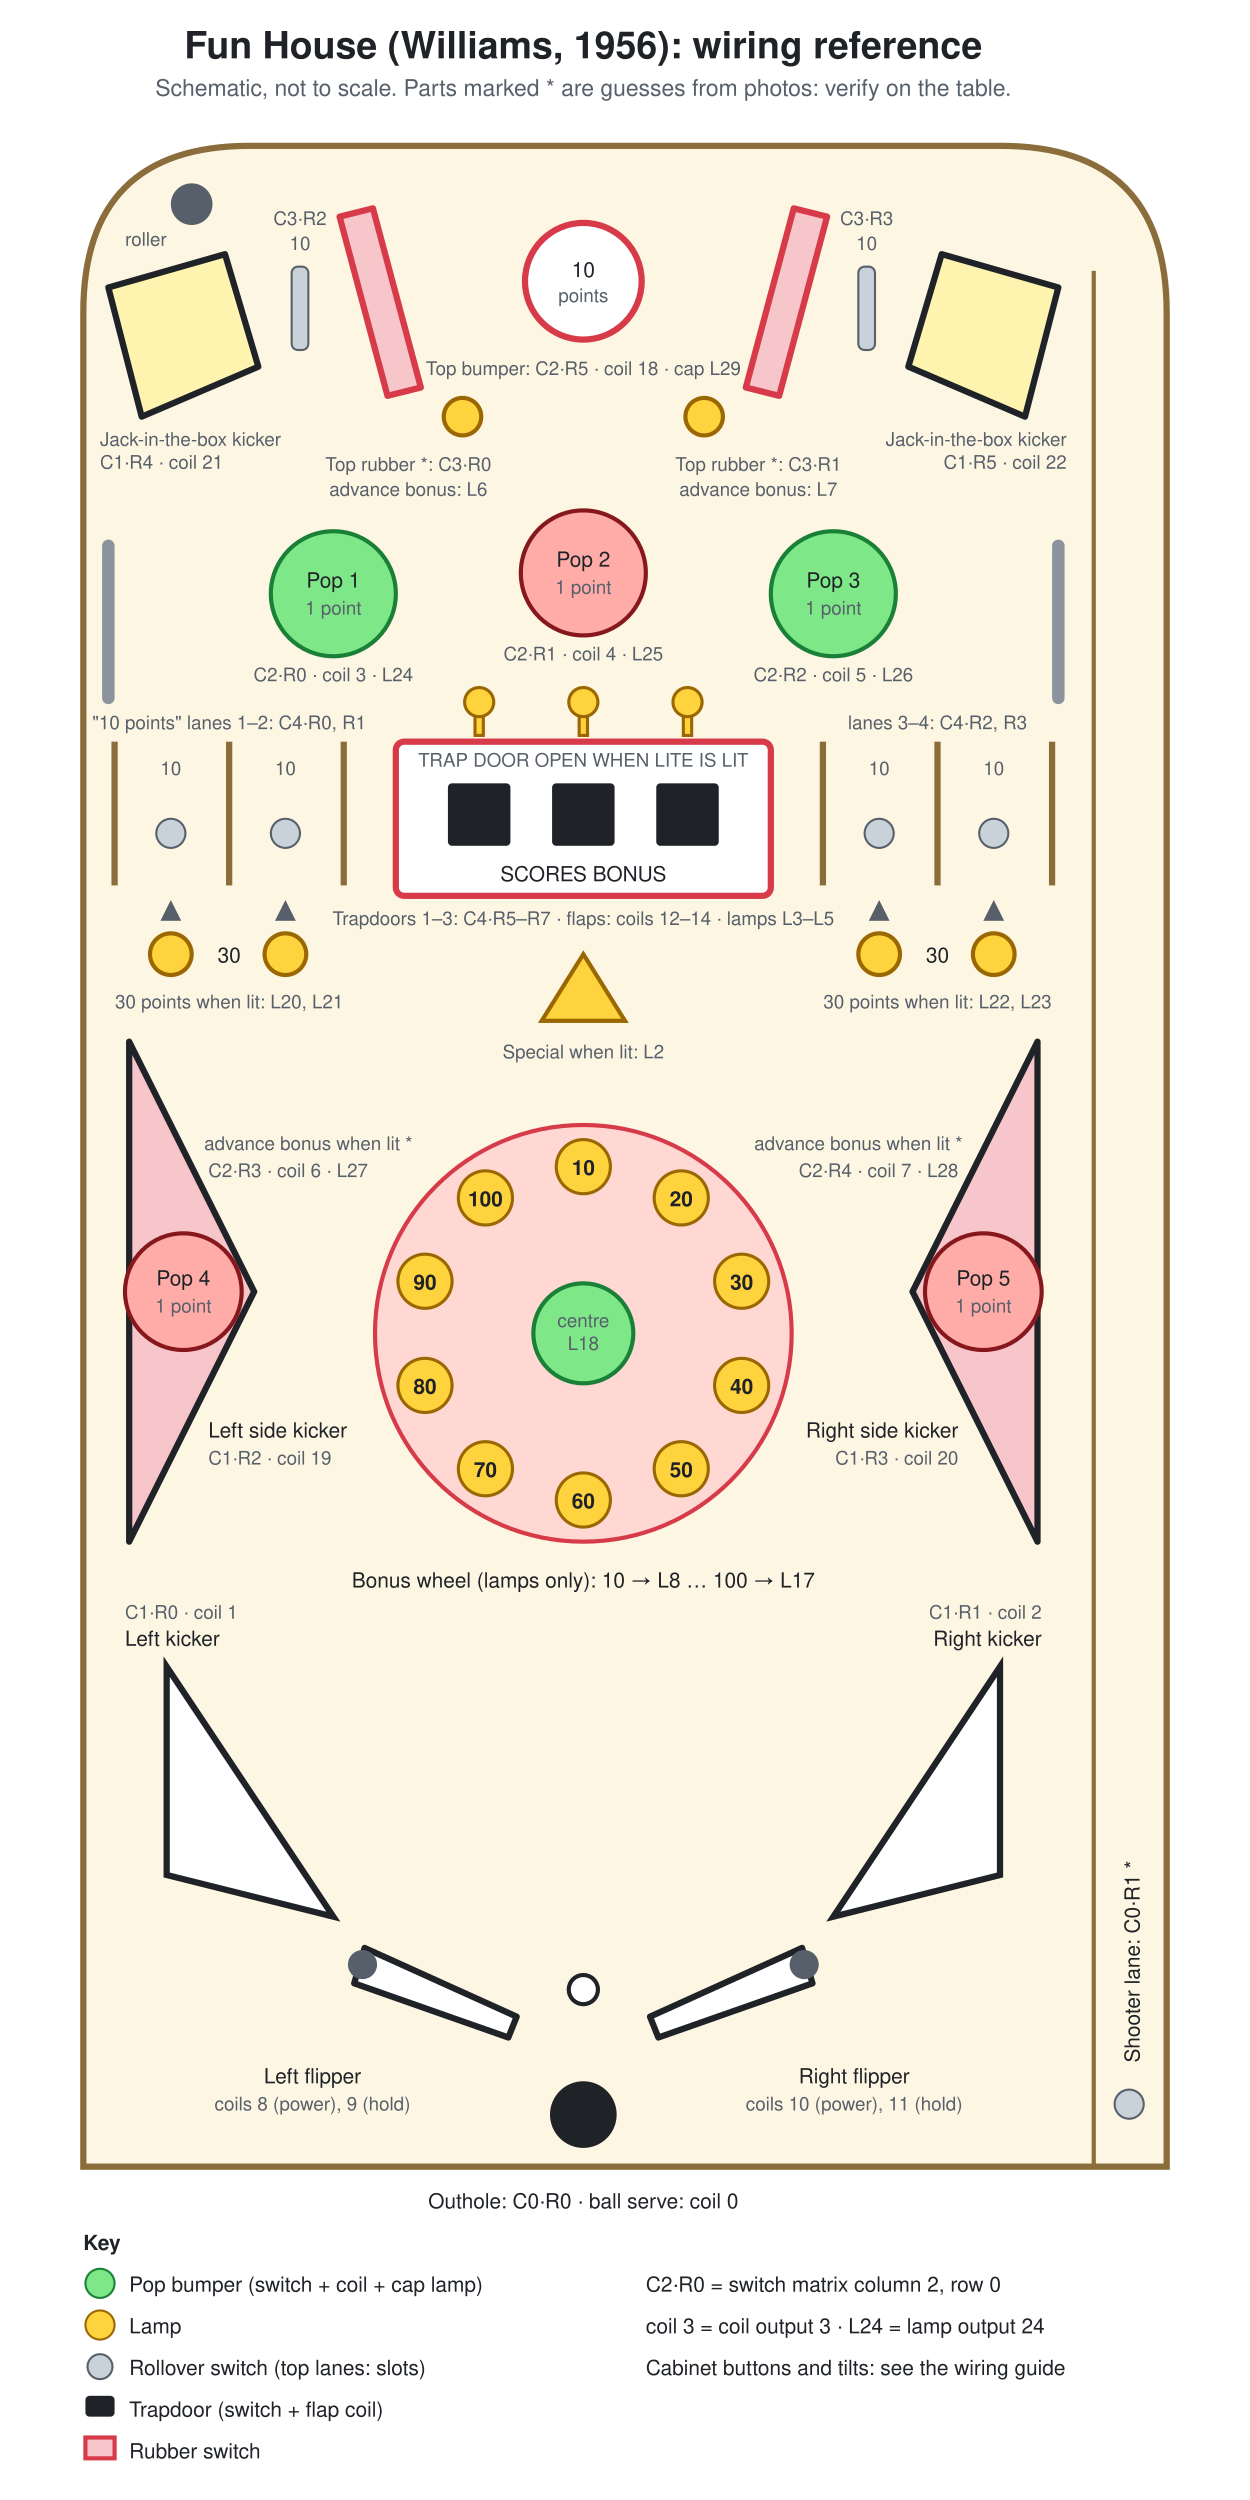
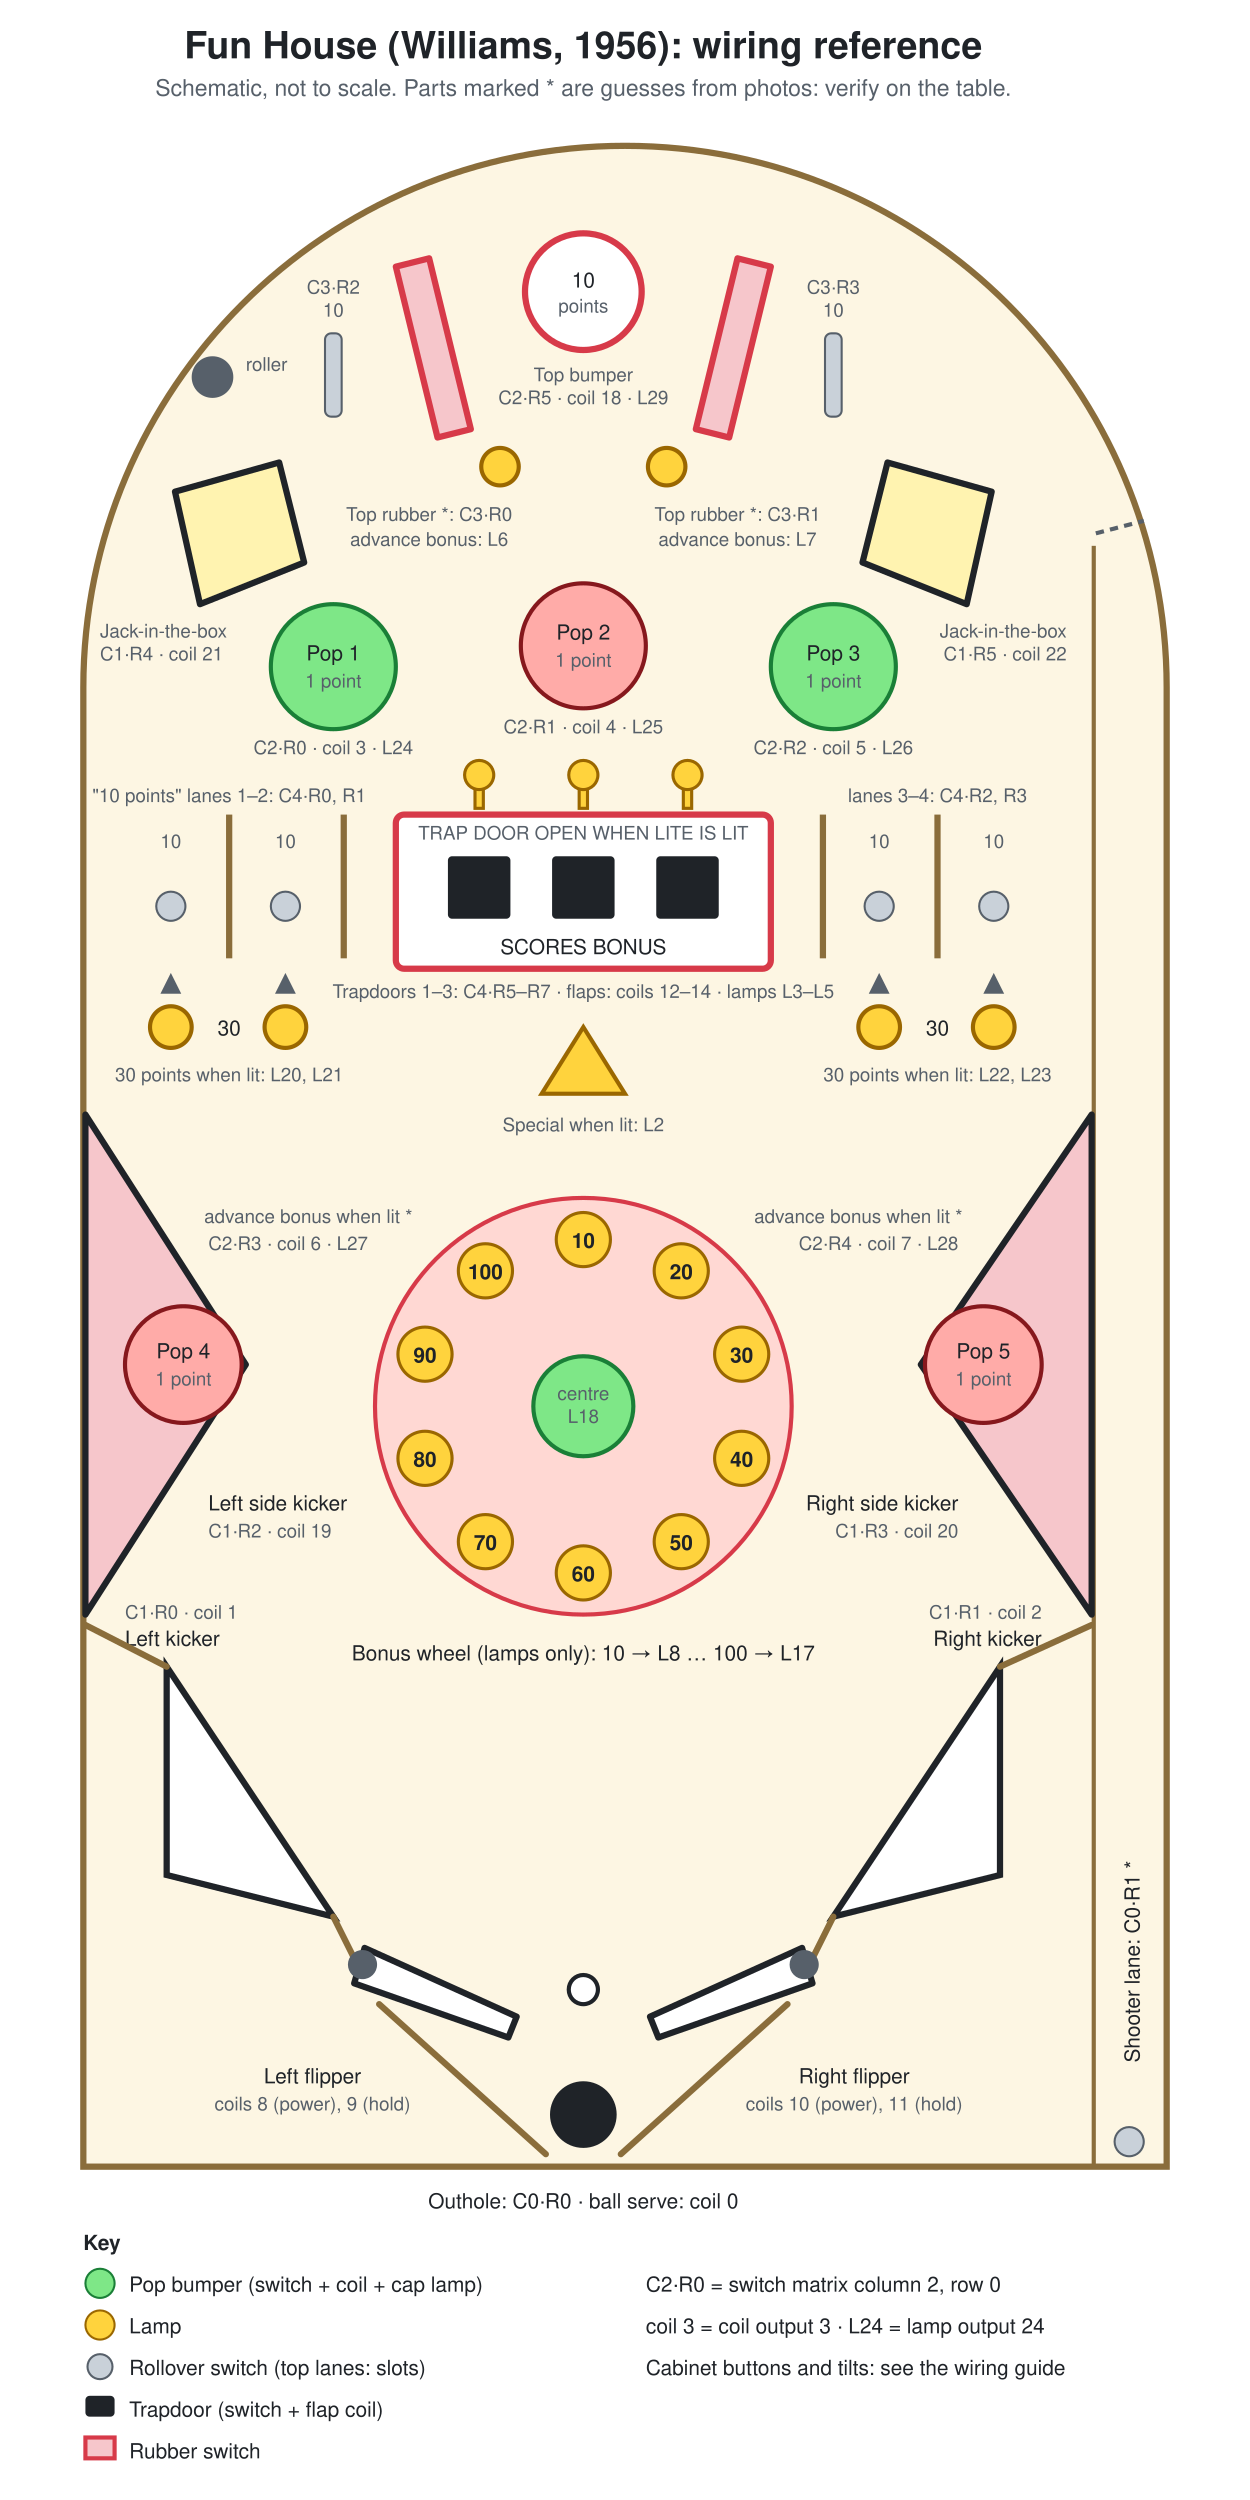
<svg xmlns="http://www.w3.org/2000/svg" viewBox="0 0 600 1200" width="600" height="1200" font-family="Helvetica, Arial, sans-serif">
  <style>
    .label { font-size: 10px; fill: #1f2328; }
    .tag { font-size: 9px; fill: #57606a; }
    .title { font-size: 18px; font-weight: bold; fill: #1f2328; }
    .sub { font-size: 11px; fill: #57606a; }
    .wheel { font-size: 10px; font-weight: bold; fill: #1f2328; text-anchor: middle; }
    .mid { text-anchor: middle; }
    .end { text-anchor: end; }
  </style>
  <rect width="600" height="1200" fill="#ffffff" />
  <text x="280" y="28" class="title mid">Fun House (Williams, 1956): wiring reference</text>
  <text x="280" y="46" class="sub mid">Schematic, not to scale. Parts marked * are guesses from photos: verify on the table.</text>
-   <path d="M 40 150 Q 40 70 120 70 L 480 70 Q 560 70 560 150 L 560 1040 L 40 1040 Z" fill="#fdf6e3" stroke="#8a6d3b" stroke-width="3" />
-   <line x1="525" y1="130" x2="525" y2="1040" stroke="#8a6d3b" stroke-width="2" />
-   <circle cx="542" cy="1010" r="7" fill="#c9d1d9" stroke="#57606a" data-switch="C0R1" />
+   <path d="M 40 330 A 260 260 0 0 1 560 330 L 560 1040 L 40 1040 Z" fill="#fdf6e3" stroke="#8a6d3b" stroke-width="3" data-wall="" />
+   <line x1="525" y1="262" x2="525" y2="1040" stroke="#8a6d3b" stroke-width="2" data-wall="" />
+   <line x1="526" y1="256" x2="549" y2="250" stroke="#57606a" stroke-width="2" stroke-dasharray="4 3" data-gate="" />
+   <circle cx="542" cy="1028" r="7" fill="#c9d1d9" stroke="#57606a" data-switch="C0R1" />
  <text x="547" y="990" class="label" transform="rotate(-90 547 990)">Shooter lane: C0·R1 *</text>
-   <circle cx="92" cy="98" r="10" fill="#57606a" />
-   <text x="80" y="118" class="tag end">roller</text>
+   <circle cx="102" cy="181" r="10" fill="#57606a" data-wall="" />
+   <text x="118" y="178" class="tag">roller</text>
  <g fill="#fff3b0" stroke="#1f2328" stroke-width="3" stroke-linejoin="round">
-     <polygon points="52,138 108,122 124,176 68,200" data-switch="C1R4" data-coil="21" />
-     <polygon points="508,138 452,122 436,176 492,200" data-switch="C1R5" data-coil="22" />
-   </g>
-   <text x="48" y="214" class="tag">Jack-in-the-box kicker</text>
-   <text x="48" y="225" class="tag">C1·R4 · coil 21</text>
-   <text x="512" y="214" class="tag end">Jack-in-the-box kicker</text>
-   <text x="512" y="225" class="tag end">C1·R5 · coil 22</text>
-   <g stroke="#8b949e" stroke-width="6" stroke-linecap="round">
-     <line x1="52" y1="262" x2="52" y2="335" />
-     <line x1="508" y1="262" x2="508" y2="335" />
-   </g>
+     <polygon points="84,236 134,222 146,270 96,290" data-switch="C1R4" data-coil="21" />
+     <polygon points="476,236 426,222 414,270 464,290" data-switch="C1R5" data-coil="22" />
+   </g>
+   <text x="48" y="306" class="tag">Jack-in-the-box</text>
+   <text x="48" y="317" class="tag">C1·R4 · coil 21</text>
+   <text x="512" y="306" class="tag end">Jack-in-the-box</text>
+   <text x="512" y="317" class="tag end">C1·R5 · coil 22</text>
  <g fill="#f6c6cb" stroke="#d73a49" stroke-width="3" stroke-linejoin="round">
-     <polygon points="163,104 179,100 202,186 186,190" data-switch="C3R0" />
-     <polygon points="397,104 381,100 358,186 374,190" data-switch="C3R1" />
+     <polygon points="190,128 206,124 226,206 210,210" data-switch="C3R0" />
+     <polygon points="370,128 354,124 334,206 350,210" data-switch="C3R1" />
  </g>
  <g fill="#ffd33d" stroke="#9a6700" stroke-width="2">
-     <circle cx="222" cy="200" r="9" data-lamp="6" />
-     <circle cx="338" cy="200" r="9" data-lamp="7" />
-   </g>
-   <text x="196" y="226" class="tag mid">Top rubber *: C3·R0</text>
-   <text x="196" y="238" class="tag mid">advance bonus: L6</text>
-   <text x="364" y="226" class="tag mid">Top rubber *: C3·R1</text>
-   <text x="364" y="238" class="tag mid">advance bonus: L7</text>
+     <circle cx="240" cy="224" r="9" data-lamp="6" />
+     <circle cx="320" cy="224" r="9" data-lamp="7" />
+   </g>
+   <text x="206" y="250" class="tag mid">Top rubber *: C3·R0</text>
+   <text x="206" y="262" class="tag mid">advance bonus: L6</text>
+   <text x="354" y="250" class="tag mid">Top rubber *: C3·R1</text>
+   <text x="354" y="262" class="tag mid">advance bonus: L7</text>
  <g fill="#c9d1d9" stroke="#57606a">
-     <rect x="140" y="128" width="8" height="40" rx="3" data-switch="C3R2" />
-     <rect x="412" y="128" width="8" height="40" rx="3" data-switch="C3R3" />
-   </g>
-   <text x="144" y="120" class="tag mid">10</text>
-   <text x="416" y="120" class="tag mid">10</text>
-   <text x="144" y="108" class="tag mid">C3·R2</text>
-   <text x="416" y="108" class="tag mid">C3·R3</text>
-   <circle cx="280" cy="135" r="28" fill="#ffffff" stroke="#d73a49" stroke-width="3" data-switch="C2R5" data-coil="18" data-lamp="29" />
-   <text x="280" y="133" class="label mid">10</text>
-   <text x="280" y="145" class="tag mid">points</text>
-   <text x="280" y="180" class="tag mid">Top bumper: C2·R5 · coil 18 · cap L29</text>
+     <rect x="156" y="160" width="8" height="40" rx="3" data-switch="C3R2" />
+     <rect x="396" y="160" width="8" height="40" rx="3" data-switch="C3R3" />
+   </g>
+   <text x="160" y="152" class="tag mid">10</text>
+   <text x="400" y="152" class="tag mid">10</text>
+   <text x="160" y="141" class="tag mid">C3·R2</text>
+   <text x="400" y="141" class="tag mid">C3·R3</text>
+   <circle cx="280" cy="140" r="28" fill="#ffffff" stroke="#d73a49" stroke-width="3" data-switch="C2R5" data-coil="18" data-lamp="29" />
+   <text x="280" y="138" class="label mid">10</text>
+   <text x="280" y="150" class="tag mid">points</text>
+   <text x="280" y="183" class="tag mid">Top bumper</text>
+   <text x="280" y="194" class="tag mid">C2·R5 · coil 18 · L29</text>
  <g fill="#7ee787" stroke="#1a7f37" stroke-width="2">
-     <circle cx="160" cy="285" r="30" data-switch="C2R0" data-coil="3" data-lamp="24" />
-     <circle cx="400" cy="285" r="30" data-switch="C2R2" data-coil="5" data-lamp="26" />
-   </g>
-   <circle cx="280" cy="275" r="30" fill="#ffaba8" stroke="#86181d" stroke-width="2" data-switch="C2R1" data-coil="4" data-lamp="25" />
-   <text x="160" y="282" class="label mid">Pop 1</text>
-   <text x="160" y="295" class="tag mid">1 point</text>
-   <text x="280" y="272" class="label mid">Pop 2</text>
-   <text x="280" y="285" class="tag mid">1 point</text>
-   <text x="400" y="282" class="label mid">Pop 3</text>
-   <text x="400" y="295" class="tag mid">1 point</text>
-   <text x="160" y="327" class="tag mid">C2·R0 · coil 3 · L24</text>
-   <text x="400" y="327" class="tag mid">C2·R2 · coil 5 · L26</text>
-   <text x="280" y="317" class="tag mid">C2·R1 · coil 4 · L25</text>
+     <circle cx="160" cy="320" r="30" data-switch="C2R0" data-coil="3" data-lamp="24" />
+     <circle cx="400" cy="320" r="30" data-switch="C2R2" data-coil="5" data-lamp="26" />
+   </g>
+   <circle cx="280" cy="310" r="30" fill="#ffaba8" stroke="#86181d" stroke-width="2" data-switch="C2R1" data-coil="4" data-lamp="25" />
+   <text x="160" y="317" class="label mid">Pop 1</text>
+   <text x="160" y="330" class="tag mid">1 point</text>
+   <text x="280" y="307" class="label mid">Pop 2</text>
+   <text x="280" y="320" class="tag mid">1 point</text>
+   <text x="400" y="317" class="label mid">Pop 3</text>
+   <text x="400" y="330" class="tag mid">1 point</text>
+   <text x="160" y="362" class="tag mid">C2·R0 · coil 3 · L24</text>
+   <text x="400" y="362" class="tag mid">C2·R2 · coil 5 · L26</text>
+   <text x="280" y="352" class="tag mid">C2·R1 · coil 4 · L25</text>
  <g fill="#ffd33d" stroke="#9a6700" stroke-width="1.5">
-     <rect x="228" y="341" width="4" height="12" />
-     <rect x="278" y="341" width="4" height="12" />
-     <rect x="328" y="341" width="4" height="12" />
-     <circle cx="230" cy="337" r="7" data-lamp="3" />
-     <circle cx="280" cy="337" r="7" data-lamp="4" />
-     <circle cx="330" cy="337" r="7" data-lamp="5" />
-   </g>
-   <rect x="190" y="356" width="180" height="74" rx="4" fill="#ffffff" stroke="#d73a49" stroke-width="3" />
-   <text x="280" y="368" class="tag mid">TRAP DOOR OPEN WHEN LITE IS LIT</text>
+     <rect x="228" y="376" width="4" height="12" />
+     <rect x="278" y="376" width="4" height="12" />
+     <rect x="328" y="376" width="4" height="12" />
+     <circle cx="230" cy="372" r="7" data-lamp="3" />
+     <circle cx="280" cy="372" r="7" data-lamp="4" />
+     <circle cx="330" cy="372" r="7" data-lamp="5" />
+   </g>
+   <rect x="190" y="391" width="180" height="74" rx="4" fill="#ffffff" stroke="#d73a49" stroke-width="3" />
+   <text x="280" y="403" class="tag mid">TRAP DOOR OPEN WHEN LITE IS LIT</text>
  <g fill="#1f2328">
-     <rect x="215" y="376" width="30" height="30" rx="2" data-switch="C4R5" data-coil="12" data-trapdoor="0" />
-     <rect x="265" y="376" width="30" height="30" rx="2" data-switch="C4R6" data-coil="13" data-trapdoor="1" />
-     <rect x="315" y="376" width="30" height="30" rx="2" data-switch="C4R7" data-coil="14" data-trapdoor="2" />
-   </g>
-   <text x="280" y="423" class="label mid">SCORES BONUS</text>
-   <text x="280" y="444" class="tag mid">Trapdoors 1–3: C4·R5–R7 · flaps: coils 12–14 · lamps L3–L5</text>
+     <rect x="215" y="411" width="30" height="30" rx="2" data-switch="C4R5" data-coil="12" data-trapdoor="0" />
+     <rect x="265" y="411" width="30" height="30" rx="2" data-switch="C4R6" data-coil="13" data-trapdoor="1" />
+     <rect x="315" y="411" width="30" height="30" rx="2" data-switch="C4R7" data-coil="14" data-trapdoor="2" />
+   </g>
+   <text x="280" y="458" class="label mid">SCORES BONUS</text>
+   <text x="280" y="479" class="tag mid">Trapdoors 1–3: C4·R5–R7 · flaps: coils 12–14 · lamps L3–L5</text>
  <g stroke="#8a6d3b" stroke-width="3">
-     <line x1="55" y1="356" x2="55" y2="425" />
-     <line x1="110" y1="356" x2="110" y2="425" />
-     <line x1="165" y1="356" x2="165" y2="425" />
-     <line x1="395" y1="356" x2="395" y2="425" />
-     <line x1="450" y1="356" x2="450" y2="425" />
-     <line x1="505" y1="356" x2="505" y2="425" />
+     <line x1="110" y1="391" x2="110" y2="460" data-wall="" />
+     <line x1="165" y1="391" x2="165" y2="460" data-wall="" />
+     <line x1="395" y1="391" x2="395" y2="460" data-wall="" />
+     <line x1="450" y1="391" x2="450" y2="460" data-wall="" />
  </g>
  <g class="tag mid">
-     <text x="82" y="372">10</text>
-     <text x="137" y="372">10</text>
-     <text x="422" y="372">10</text>
-     <text x="477" y="372">10</text>
+     <text x="82" y="407">10</text>
+     <text x="137" y="407">10</text>
+     <text x="422" y="407">10</text>
+     <text x="477" y="407">10</text>
  </g>
  <g fill="#c9d1d9" stroke="#57606a">
-     <circle cx="82" cy="400" r="7" data-switch="C4R0" />
-     <circle cx="137" cy="400" r="7" data-switch="C4R1" />
-     <circle cx="422" cy="400" r="7" data-switch="C4R2" />
-     <circle cx="477" cy="400" r="7" data-switch="C4R3" />
-   </g>
-   <text x="110" y="350" class="tag mid">"10 points" lanes 1–2: C4·R0, R1</text>
-   <text x="450" y="350" class="tag mid">lanes 3–4: C4·R2, R3</text>
+     <circle cx="82" cy="435" r="7" data-switch="C4R0" />
+     <circle cx="137" cy="435" r="7" data-switch="C4R1" />
+     <circle cx="422" cy="435" r="7" data-switch="C4R2" />
+     <circle cx="477" cy="435" r="7" data-switch="C4R3" />
+   </g>
+   <text x="110" y="385" class="tag mid">"10 points" lanes 1–2: C4·R0, R1</text>
+   <text x="450" y="385" class="tag mid">lanes 3–4: C4·R2, R3</text>
  <g fill="#57606a">
-     <polygon points="82,432 77,442 87,442" />
-     <polygon points="137,432 132,442 142,442" />
-     <polygon points="422,432 417,442 427,442" />
-     <polygon points="477,432 472,442 482,442" />
+     <polygon points="82,467 77,477 87,477" />
+     <polygon points="137,467 132,477 142,477" />
+     <polygon points="422,467 417,477 427,477" />
+     <polygon points="477,467 472,477 482,477" />
  </g>
  <g fill="#ffd33d" stroke="#9a6700" stroke-width="2">
-     <circle cx="82" cy="458" r="10" data-lamp="20" />
-     <circle cx="137" cy="458" r="10" data-lamp="21" />
-     <circle cx="422" cy="458" r="10" data-lamp="22" />
-     <circle cx="477" cy="458" r="10" data-lamp="23" />
-   </g>
-   <text x="110" y="462" class="label mid">30</text>
-   <text x="450" y="462" class="label mid">30</text>
-   <text x="110" y="484" class="tag mid">30 points when lit: L20, L21</text>
-   <text x="450" y="484" class="tag mid">30 points when lit: L22, L23</text>
-   <polygon points="280,458 300,490 260,490" fill="#ffd33d" stroke="#9a6700" stroke-width="2" data-lamp="2" />
-   <text x="280" y="508" class="tag mid">Special when lit: L2</text>
+     <circle cx="82" cy="493" r="10" data-lamp="20" />
+     <circle cx="137" cy="493" r="10" data-lamp="21" />
+     <circle cx="422" cy="493" r="10" data-lamp="22" />
+     <circle cx="477" cy="493" r="10" data-lamp="23" />
+   </g>
+   <text x="110" y="497" class="label mid">30</text>
+   <text x="450" y="497" class="label mid">30</text>
+   <text x="110" y="519" class="tag mid">30 points when lit: L20, L21</text>
+   <text x="450" y="519" class="tag mid">30 points when lit: L22, L23</text>
+   <polygon points="280,493 300,525 260,525" fill="#ffd33d" stroke="#9a6700" stroke-width="2" data-lamp="2" />
+   <text x="280" y="543" class="tag mid">Special when lit: L2</text>
  <g fill="#f6c6cb" stroke="#1f2328" stroke-width="3" stroke-linejoin="round">
-     <polygon points="62,500 122,620 62,740" data-switch="C1R2" data-coil="19" />
-     <polygon points="498,500 438,620 498,740" data-switch="C1R3" data-coil="20" />
-   </g>
-   <text x="100" y="690" class="label">Left side kicker</text>
-   <text x="100" y="703" class="tag">C1·R2 · coil 19</text>
-   <text x="460" y="690" class="label end">Right side kicker</text>
-   <text x="460" y="703" class="tag end">C1·R3 · coil 20</text>
+     <polygon points="41,535 118,655 41,775" data-switch="C1R2" data-coil="19" />
+     <polygon points="524,535 442,655 524,775" data-switch="C1R3" data-coil="20" />
+   </g>
+   <text x="100" y="725" class="label">Left side kicker</text>
+   <text x="100" y="738" class="tag">C1·R2 · coil 19</text>
+   <text x="460" y="725" class="label end">Right side kicker</text>
+   <text x="460" y="738" class="tag end">C1·R3 · coil 20</text>
  <g fill="#ffaba8" stroke="#86181d" stroke-width="2">
-     <circle cx="88" cy="620" r="28" data-switch="C2R3" data-coil="6" data-lamp="27" />
-     <circle cx="472" cy="620" r="28" data-switch="C2R4" data-coil="7" data-lamp="28" />
-   </g>
-   <text x="88" y="617" class="label mid">Pop 4</text>
-   <text x="88" y="630" class="tag mid">1 point</text>
-   <text x="98" y="552" class="tag">advance bonus when lit *</text>
-   <text x="472" y="617" class="label mid">Pop 5</text>
-   <text x="472" y="630" class="tag mid">1 point</text>
-   <text x="462" y="552" class="tag end">advance bonus when lit *</text>
-   <text x="100" y="565" class="tag">C2·R3 · coil 6 · L27</text>
-   <text x="460" y="565" class="tag end">C2·R4 · coil 7 · L28</text>
-   <circle cx="280" cy="640" r="100" fill="#ffd8d3" stroke="#d73a49" stroke-width="2" />
+     <circle cx="88" cy="655" r="28" data-switch="C2R3" data-coil="6" data-lamp="27" />
+     <circle cx="472" cy="655" r="28" data-switch="C2R4" data-coil="7" data-lamp="28" />
+   </g>
+   <text x="88" y="652" class="label mid">Pop 4</text>
+   <text x="88" y="665" class="tag mid">1 point</text>
+   <text x="98" y="587" class="tag">advance bonus when lit *</text>
+   <text x="472" y="652" class="label mid">Pop 5</text>
+   <text x="472" y="665" class="tag mid">1 point</text>
+   <text x="462" y="587" class="tag end">advance bonus when lit *</text>
+   <text x="100" y="600" class="tag">C2·R3 · coil 6 · L27</text>
+   <text x="460" y="600" class="tag end">C2·R4 · coil 7 · L28</text>
+   <circle cx="280" cy="675" r="100" fill="#ffd8d3" stroke="#d73a49" stroke-width="2" />
  <g fill="#ffd33d" stroke="#9a6700" stroke-width="1.5">
-     <circle cx="280" cy="560" r="13" data-lamp="8" />
-     <circle cx="327" cy="575" r="13" data-lamp="9" />
-     <circle cx="356" cy="615" r="13" data-lamp="10" />
-     <circle cx="356" cy="665" r="13" data-lamp="11" />
-     <circle cx="327" cy="705" r="13" data-lamp="12" />
-     <circle cx="280" cy="720" r="13" data-lamp="13" />
-     <circle cx="233" cy="705" r="13" data-lamp="14" />
-     <circle cx="204" cy="665" r="13" data-lamp="15" />
-     <circle cx="204" cy="615" r="13" data-lamp="16" />
-     <circle cx="233" cy="575" r="13" data-lamp="17" />
-   </g>
-   <text x="280" y="564" class="wheel">10</text>
-   <text x="327" y="579" class="wheel">20</text>
-   <text x="356" y="619" class="wheel">30</text>
-   <text x="356" y="669" class="wheel">40</text>
-   <text x="327" y="709" class="wheel">50</text>
-   <text x="280" y="724" class="wheel">60</text>
-   <text x="233" y="709" class="wheel">70</text>
-   <text x="204" y="669" class="wheel">80</text>
-   <text x="204" y="619" class="wheel">90</text>
-   <text x="233" y="579" class="wheel">100</text>
-   <circle cx="280" cy="640" r="24" fill="#7ee787" stroke="#1a7f37" stroke-width="2" data-lamp="18" />
-   <text x="280" y="637" class="tag mid">centre</text>
-   <text x="280" y="648" class="tag mid">L18</text>
-   <text x="280" y="762" class="label mid">Bonus wheel (lamps only): 10 → L8 … 100 → L17</text>
+     <circle cx="280" cy="595" r="13" data-lamp="8" />
+     <circle cx="327" cy="610" r="13" data-lamp="9" />
+     <circle cx="356" cy="650" r="13" data-lamp="10" />
+     <circle cx="356" cy="700" r="13" data-lamp="11" />
+     <circle cx="327" cy="740" r="13" data-lamp="12" />
+     <circle cx="280" cy="755" r="13" data-lamp="13" />
+     <circle cx="233" cy="740" r="13" data-lamp="14" />
+     <circle cx="204" cy="700" r="13" data-lamp="15" />
+     <circle cx="204" cy="650" r="13" data-lamp="16" />
+     <circle cx="233" cy="610" r="13" data-lamp="17" />
+   </g>
+   <text x="280" y="599" class="wheel">10</text>
+   <text x="327" y="614" class="wheel">20</text>
+   <text x="356" y="654" class="wheel">30</text>
+   <text x="356" y="704" class="wheel">40</text>
+   <text x="327" y="744" class="wheel">50</text>
+   <text x="280" y="759" class="wheel">60</text>
+   <text x="233" y="744" class="wheel">70</text>
+   <text x="204" y="704" class="wheel">80</text>
+   <text x="204" y="654" class="wheel">90</text>
+   <text x="233" y="614" class="wheel">100</text>
+   <circle cx="280" cy="675" r="24" fill="#7ee787" stroke="#1a7f37" stroke-width="2" data-lamp="18" />
+   <text x="280" y="672" class="tag mid">centre</text>
+   <text x="280" y="683" class="tag mid">L18</text>
+   <text x="280" y="797" class="label mid">Bonus wheel (lamps only): 10 → L8 … 100 → L17</text>
  <polygon points="80,800 80,900 160,920" fill="#ffffff" stroke="#1f2328" stroke-width="3" data-switch="C1R0" data-coil="1" />
  <polygon points="480,800 480,900 400,920" fill="#ffffff" stroke="#1f2328" stroke-width="3" data-switch="C1R1" data-coil="2" />
  <text x="60" y="790" class="label">Left kicker</text>
  <text x="60" y="777" class="tag">C1·R0 · coil 1</text>
  <text x="500" y="790" class="label end">Right kicker</text>
  <text x="500" y="777" class="tag end">C1·R1 · coil 2</text>
+   <g stroke="#8a6d3b" stroke-width="3" stroke-linecap="round">
+     <line x1="41" y1="780" x2="80" y2="800" data-wall="" />
+     <line x1="524" y1="780" x2="480" y2="800" data-wall="" />
+     <line x1="160" y1="920" x2="170" y2="940" data-wall="" />
+     <line x1="400" y1="920" x2="390" y2="940" data-wall="" />
+     <line x1="182" y1="962" x2="262" y2="1034" data-wall="" />
+     <line x1="378" y1="962" x2="298" y2="1034" data-wall="" />
+   </g>
  <g fill="#ffffff" stroke="#1f2328" stroke-width="3" stroke-linejoin="round">
    <path d="M 175 935 L 248 968 L 244 978 L 170 952 Z" data-coil="8 9" data-flipper="left" />
    <path d="M 385 935 L 312 968 L 316 978 L 390 952 Z" data-coil="10 11" data-flipper="right" />
  </g>
  <circle cx="174" cy="943" r="7" fill="#57606a" />
  <circle cx="386" cy="943" r="7" fill="#57606a" />
  <text x="150" y="1000" class="label mid">Left flipper</text>
  <text x="150" y="1013" class="tag mid">coils 8 (power), 9 (hold)</text>
  <text x="410" y="1000" class="label mid">Right flipper</text>
  <text x="410" y="1013" class="tag mid">coils 10 (power), 11 (hold)</text>
-   <circle cx="280" cy="955" r="7" fill="#ffffff" stroke="#1f2328" stroke-width="2" />
+   <circle cx="280" cy="955" r="7" fill="#ffffff" stroke="#1f2328" stroke-width="2" data-wall="" />
  <circle cx="280" cy="1015" r="16" fill="#1f2328" data-switch="C0R0" data-coil="0" />
  <text x="280" y="1060" class="label mid">Outhole: C0·R0 · ball serve: coil 0</text>
  <g transform="translate(40, 1080)">
    <text x="0" y="0" class="label" font-weight="bold">Key</text>
    <circle cx="8" cy="16" r="7" fill="#7ee787" stroke="#1a7f37" />
    <text x="22" y="20" class="label">Pop bumper (switch + coil + cap lamp)</text>
    <circle cx="8" cy="36" r="7" fill="#ffd33d" stroke="#9a6700" />
    <text x="22" y="40" class="label">Lamp</text>
    <circle cx="8" cy="56" r="6" fill="#c9d1d9" stroke="#57606a" />
    <text x="22" y="60" class="label">Rollover switch (top lanes: slots)</text>
    <rect x="1" y="70" width="14" height="10" rx="2" fill="#1f2328" />
    <text x="22" y="80" class="label">Trapdoor (switch + flap coil)</text>
    <rect x="1" y="90" width="14" height="10" fill="#f6c6cb" stroke="#d73a49" stroke-width="2" />
    <text x="22" y="100" class="label">Rubber switch</text>
    <text x="270" y="20" class="label">C2·R0 = switch matrix column 2, row 0</text>
    <text x="270" y="40" class="label">coil 3 = coil output 3 · L24 = lamp output 24</text>
    <text x="270" y="60" class="label">Cabinet buttons and tilts: see the wiring guide</text>
  </g>
</svg>
